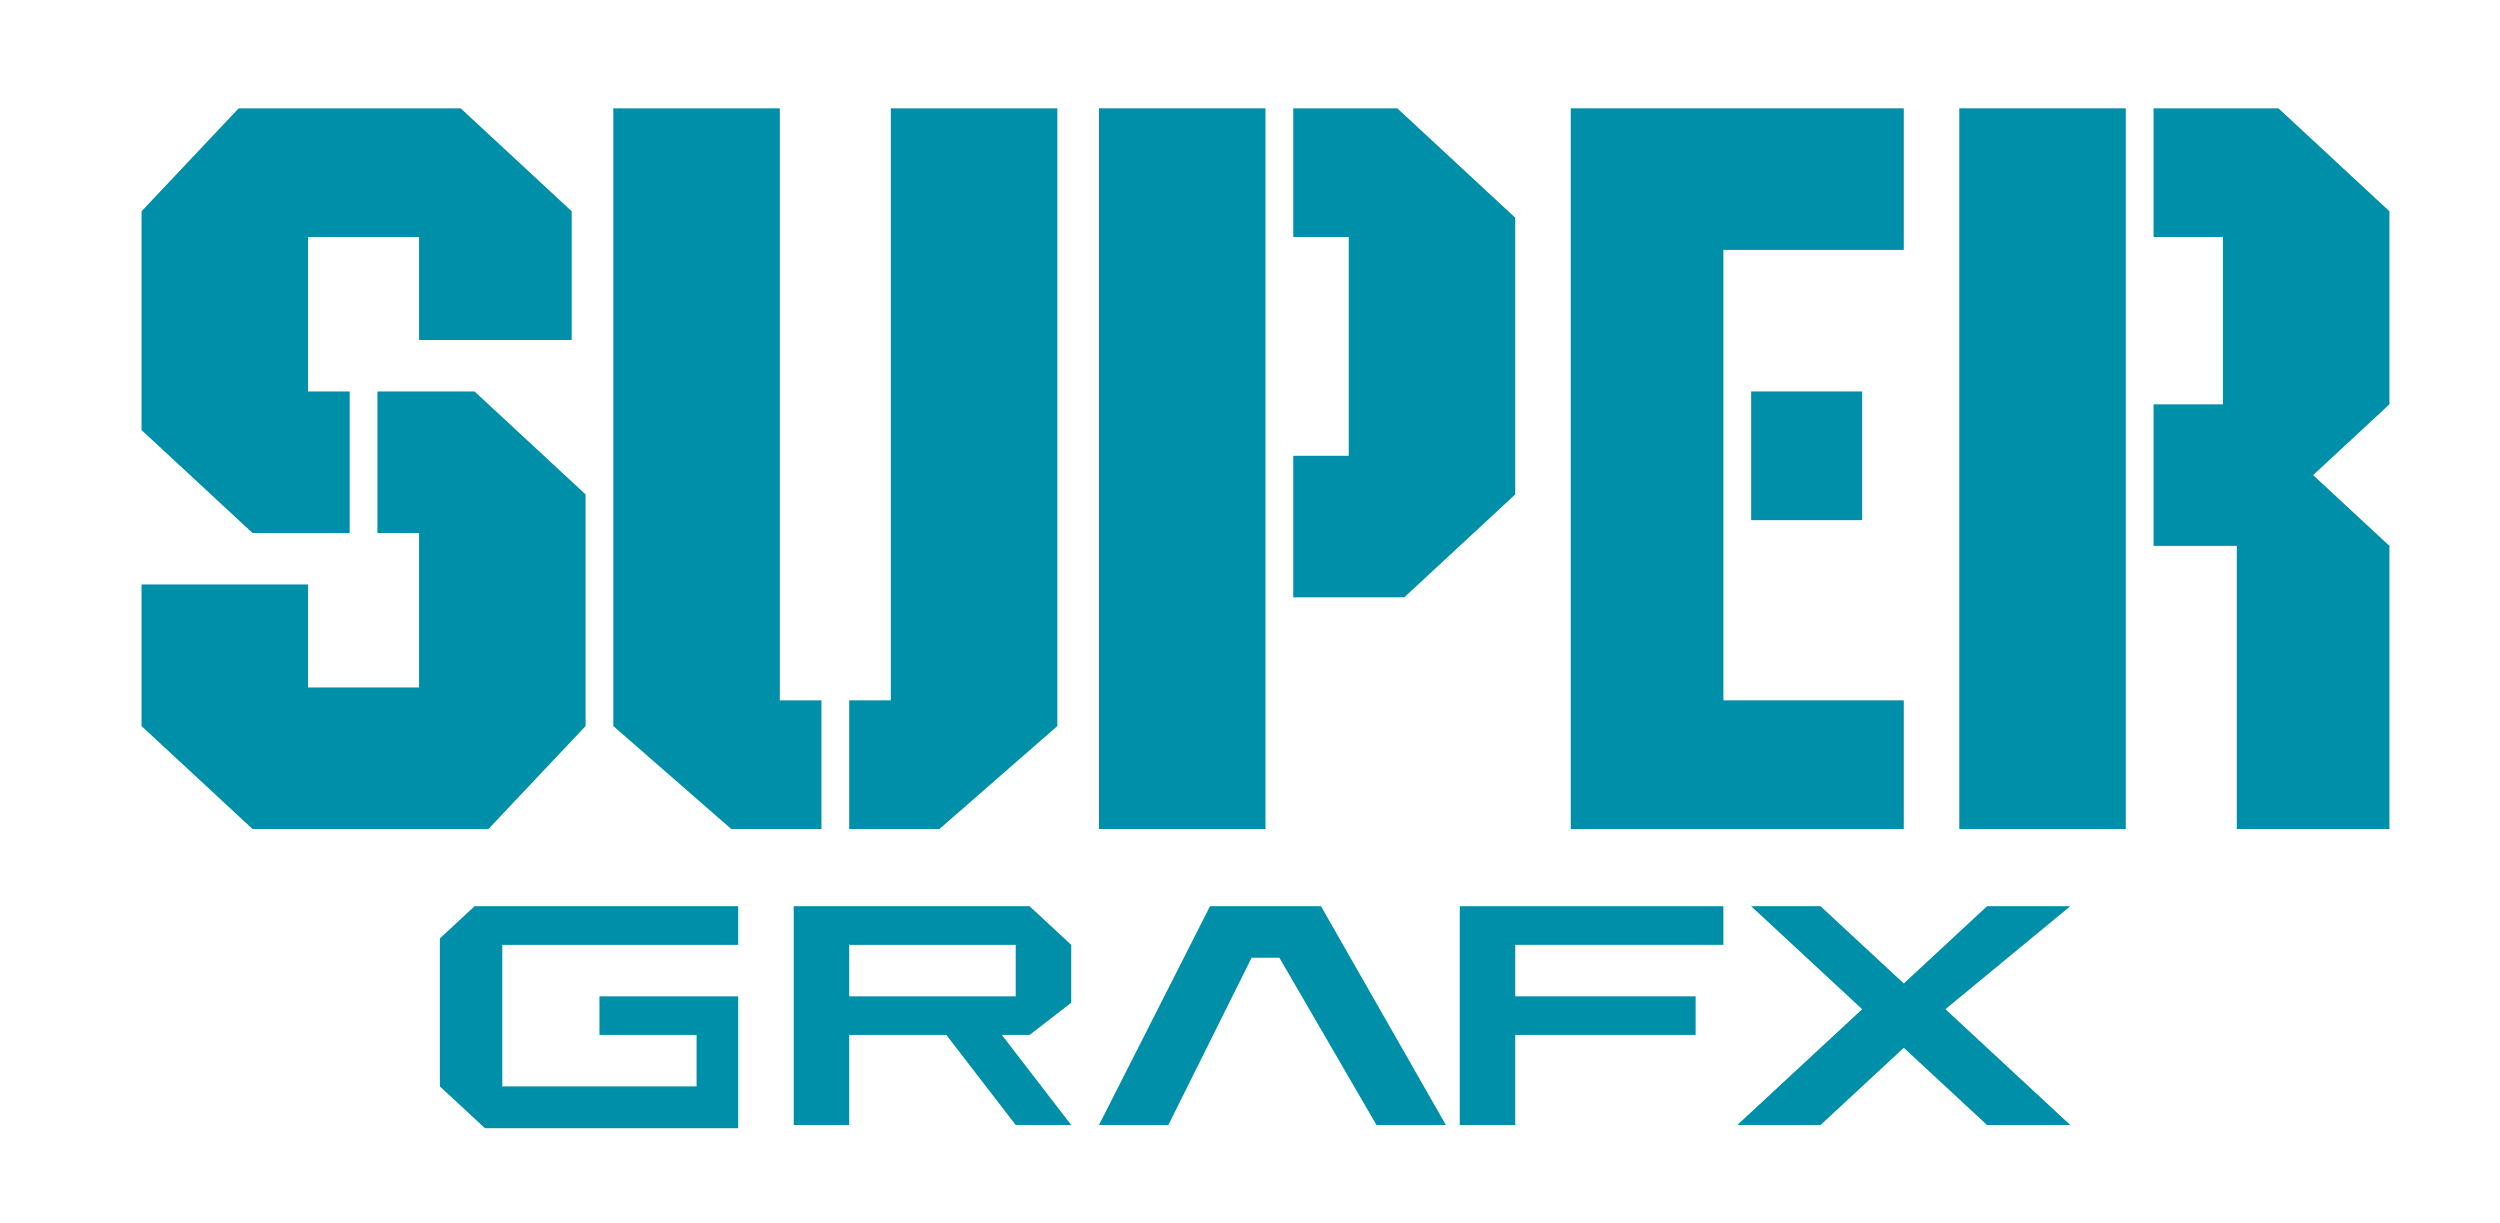
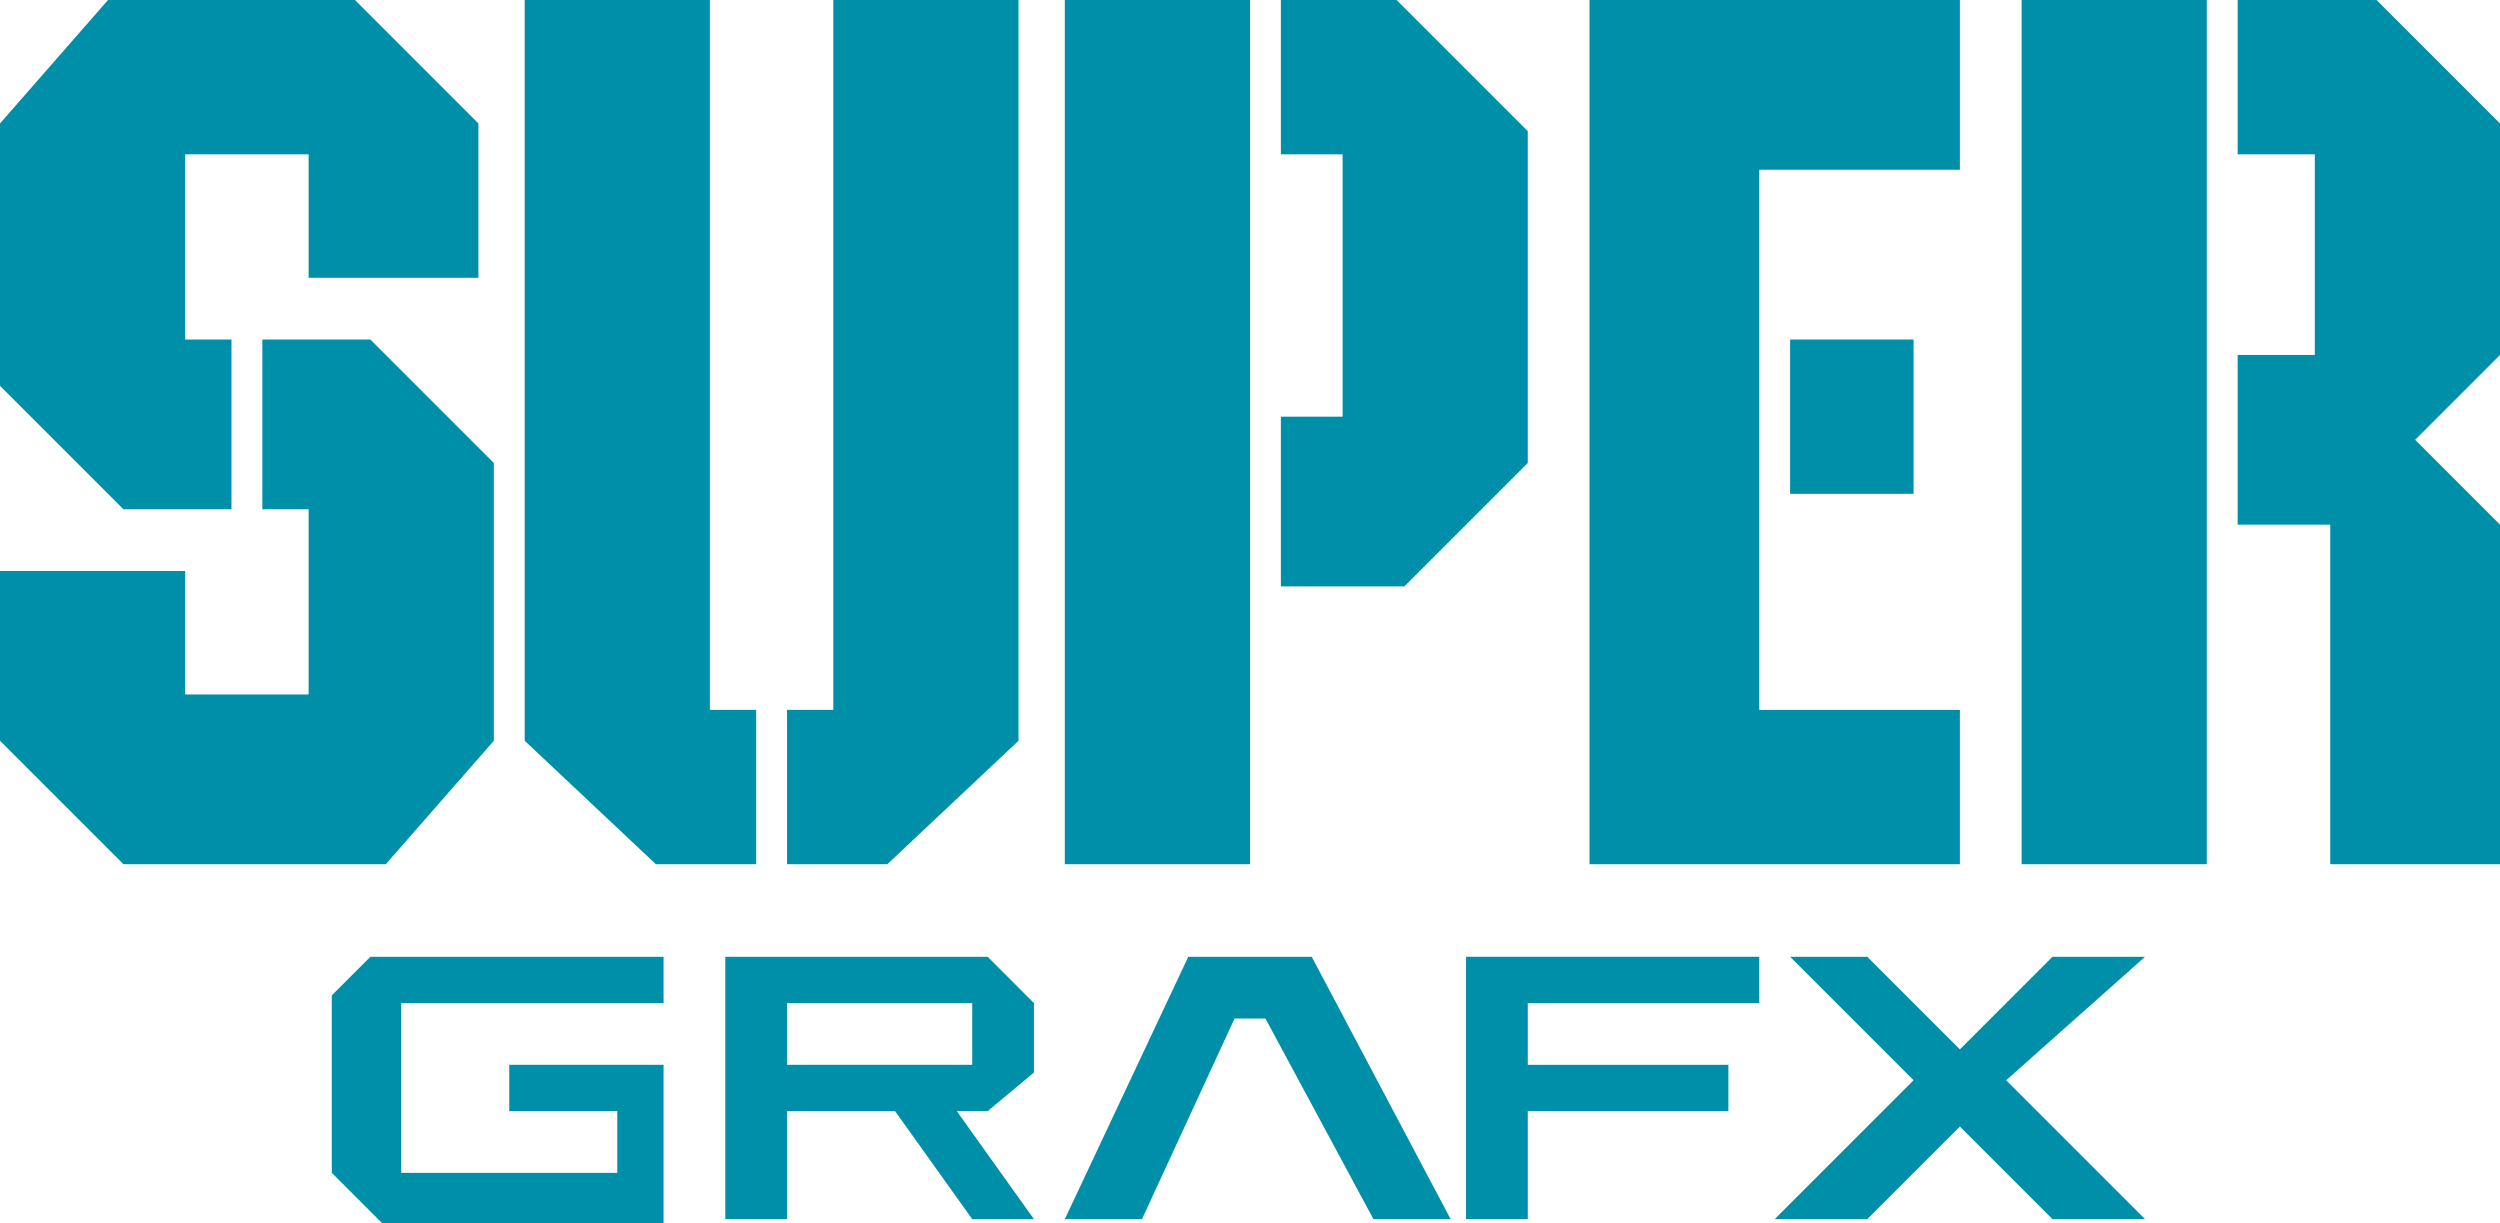
- <svg xmlns="http://www.w3.org/2000/svg" version="1.2" id="svg2" x="0px" y="0px" width="316.575px" height="154.868px" viewBox="122.277 6.458 316.575 154.868" xml:space="preserve">
-   <defs id="defs39" />
+ <svg xmlns="http://www.w3.org/2000/svg" version="1.2" baseProfile="tiny" id="svg2" x="0px" y="0px" width="316.575px" height="154.868px" viewBox="122.277 6.458 316.575 154.868" xml:space="preserve">
  <g id="layer1">
</g>
  <g id="layer5">
</g>
-   <polygon points="151.589,70.946 151.589,49.45 145.727,49.45 145.727,26 161.36,26 161.36,41.634 182.856,41.634 182.856,22.092 167.223,6.458 135.956,6.458 122.277,22.092 122.277,55.313 137.91,70.946 " id="polygon4" transform="matrix(0.8991597,0,0,0.8339478,30.25399,14.78854)" style="fill:#008fa9" />
-   <polygon points="155.498,49.45 155.498,70.946 161.36,70.946 161.36,94.396 145.727,94.396 145.727,78.762 122.277,78.762 122.277,100.259 137.91,115.892 171.131,115.892 184.81,100.259 184.81,65.084 169.177,49.45 " id="polygon6" transform="matrix(0.8991597,0,0,0.8339478,30.25399,14.78854)" style="fill:#008fa9" />
-   <polygon points="212.168,96.351 212.168,6.458 188.718,6.458 188.718,100.259 205.329,115.892 218.031,115.892 218.031,96.351 " id="polygon8" transform="matrix(0.8991597,0,0,0.8339478,30.25399,14.78854)" style="fill:#008fa9" />
-   <polygon points="227.801,96.351 227.801,6.458 251.251,6.458 251.251,100.259 234.642,115.892 221.939,115.892 221.939,96.351 " id="polygon10" transform="matrix(0.8991597,0,0,0.8339478,30.25399,14.78854)" style="fill:#008fa9" />
-   <polygon points="315.739,23.069 299.129,6.458 284.473,6.458 284.473,26 292.289,26 292.289,59.221 284.473,59.221 284.473,80.717 300.105,80.717 315.739,65.084 " id="polygon12" transform="matrix(0.8991597,0,0,0.8339478,30.25399,14.78854)" style="fill:#008fa9" />
-   <rect x="261.441" y="20.174" width="21.085" height="91.261" id="rect14" style="fill:#008fa9;stroke-width:0.866" />
-   <polygon points="370.456,6.458 323.556,6.458 323.556,115.892 370.456,115.892 370.456,96.351 345.051,96.351 345.051,27.955 370.456,27.955 " id="polygon16" transform="matrix(0.8991597,0,0,0.8339478,30.25399,14.78854)" style="fill:#008fa9" />
-   <rect x="344.025" y="56.027" width="14.057" height="16.297" id="rect18" style="fill:#008fa9;stroke-width:0.866" />
-   <polygon points="428.104,62.152 438.852,72.9 438.852,115.892 417.355,115.892 417.355,72.9 405.631,72.9 405.631,51.404 415.401,51.404 415.401,26 405.631,26 405.631,6.458 423.219,6.458 438.852,22.092 438.852,51.404 " id="polygon20" transform="matrix(0.8991597,0,0,0.8339478,30.25399,14.78854)" style="fill:#008fa9" />
-   <rect x="370.382" y="20.174" width="21.083" height="91.261" id="rect22" style="fill:#008fa9;stroke-width:0.866" />
-   <polygon points="206.306,161.326 206.306,141.296 186.765,141.296 186.765,147.159 200.443,147.159 200.443,154.976 173.085,154.976 173.085,133.479 206.306,133.479 206.306,127.616 169.177,127.616 164.291,132.502 164.291,154.976 170.642,161.326 " id="polygon24" transform="matrix(0.8991597,0,0,0.8339478,30.25399,14.78854)" style="fill:#008fa9" />
-   <g id="g28" transform="matrix(0.8991597,0,0,0.8339478,30.25399,14.78854)">
-     <path d="m 253.206,142.273 v -8.794 l -5.862,-5.863 h -33.221 v 33.221 h 7.816 v -13.678 h 13.679 l 9.771,13.678 h 7.817 l -9.771,-13.678 h 3.909 z m -7.817,-0.977 h -23.45 v -7.816 h 23.45 z" id="path26" style="fill:#008fa9" />
+   <polygon fill="#008FA9" points="167.223,6.458 135.956,6.458 122.277,22.092 122.277,55.313 137.91,70.946 151.589,70.946   151.589,49.45 145.727,49.45 145.727,26 161.36,26 161.36,41.634 182.856,41.634 182.856,22.092 " />
+   <polygon fill="#008FA9" points="137.91,115.892 171.131,115.892 184.81,100.259 184.81,65.084 169.177,49.45 155.498,49.45   155.498,70.946 161.36,70.946 161.36,94.396 145.727,94.396 145.727,78.762 122.277,78.762 122.277,100.259 " />
+   <polygon fill="#008FA9" points="188.718,100.259 205.329,115.892 218.031,115.892 218.031,96.351 212.168,96.351 212.168,6.458   188.718,6.458 " />
+   <polygon fill="#008FA9" points="251.251,100.259 234.642,115.892 221.939,115.892 221.939,96.351 227.801,96.351 227.801,6.458   251.251,6.458 " />
+   <polygon fill="#008FA9" points="284.473,6.458 284.473,26 292.289,26 292.289,59.221 284.473,59.221 284.473,80.717 300.105,80.717   315.739,65.084 315.739,23.069 299.129,6.458 " />
+   <rect x="257.114" y="6.458" fill="#008FA9" width="23.45" height="109.433" />
+   <polygon fill="#008FA9" points="345.051,27.955 370.456,27.955 370.456,6.458 323.556,6.458 323.556,115.892 370.456,115.892   370.456,96.351 345.051,96.351 " />
+   <rect x="348.96" y="49.45" fill="#008FA9" width="15.634" height="19.542" />
+   <polygon fill="#008FA9" points="405.631,6.458 423.219,6.458 438.852,22.092 438.852,51.404 428.104,62.152 438.852,72.9   438.852,115.892 417.355,115.892 417.355,72.9 405.631,72.9 405.631,51.404 415.401,51.404 415.401,26 405.631,26 " />
+   <rect x="378.273" y="6.458" fill="#008FA9" width="23.448" height="109.433" />
+   <polygon fill="#008FA9" points="169.177,127.616 164.291,132.502 164.291,154.976 170.642,161.326 206.306,161.326 206.306,141.296   186.765,141.296 186.765,147.159 200.443,147.159 200.443,154.976 173.085,154.976 173.085,133.479 206.306,133.479   206.306,127.616 " />
+   <g>
+     <path fill="#008FA9" d="M253.206,142.273v-8.794l-5.862-5.863h-33.221v33.221h7.816v-13.678h13.679l9.771,13.678h7.817   l-9.771-13.678h3.909L253.206,142.273z M245.389,141.296h-23.45v-7.816h23.45V141.296z" />
  </g>
-   <polygon points="288.381,127.616 305.969,160.837 296.197,160.837 282.519,135.434 278.61,135.434 266.885,160.837 257.114,160.837 272.748,127.616 " id="polygon30" transform="matrix(0.8991597,0,0,0.8339478,30.25399,14.78854)" style="fill:#008fa9" />
-   <polygon points="345.051,133.479 345.051,127.616 307.922,127.616 307.922,160.837 315.739,160.837 315.739,147.159 341.143,147.159 341.143,141.296 315.739,141.296 315.739,133.479 " id="polygon32" transform="matrix(0.8991597,0,0,0.8339478,30.25399,14.78854)" style="fill:#008fa9" />
-   <polygon points="393.905,160.837 376.318,143.25 393.905,127.616 382.181,127.616 370.456,139.342 358.73,127.616 348.96,127.616 364.594,143.25 347.006,160.837 358.73,160.837 370.456,149.112 382.181,160.837 " id="polygon34" transform="matrix(0.8991597,0,0,0.8339478,30.25399,14.78854)" style="fill:#008fa9" />
+   <polygon fill="#008FA9" points="257.114,160.837 272.748,127.616 288.381,127.616 305.969,160.837 296.197,160.837 282.519,135.434   278.61,135.434 266.885,160.837 " />
+   <polygon fill="#008FA9" points="307.922,127.616 307.922,160.837 315.739,160.837 315.739,147.159 341.143,147.159 341.143,141.296   315.739,141.296 315.739,133.479 345.051,133.479 345.051,127.616 " />
+   <polygon fill="#008FA9" points="348.96,127.616 364.594,143.25 347.006,160.837 358.73,160.837 370.456,149.112 382.181,160.837   393.905,160.837 376.318,143.25 393.905,127.616 382.181,127.616 370.456,139.342 358.73,127.616 " />
</svg>
